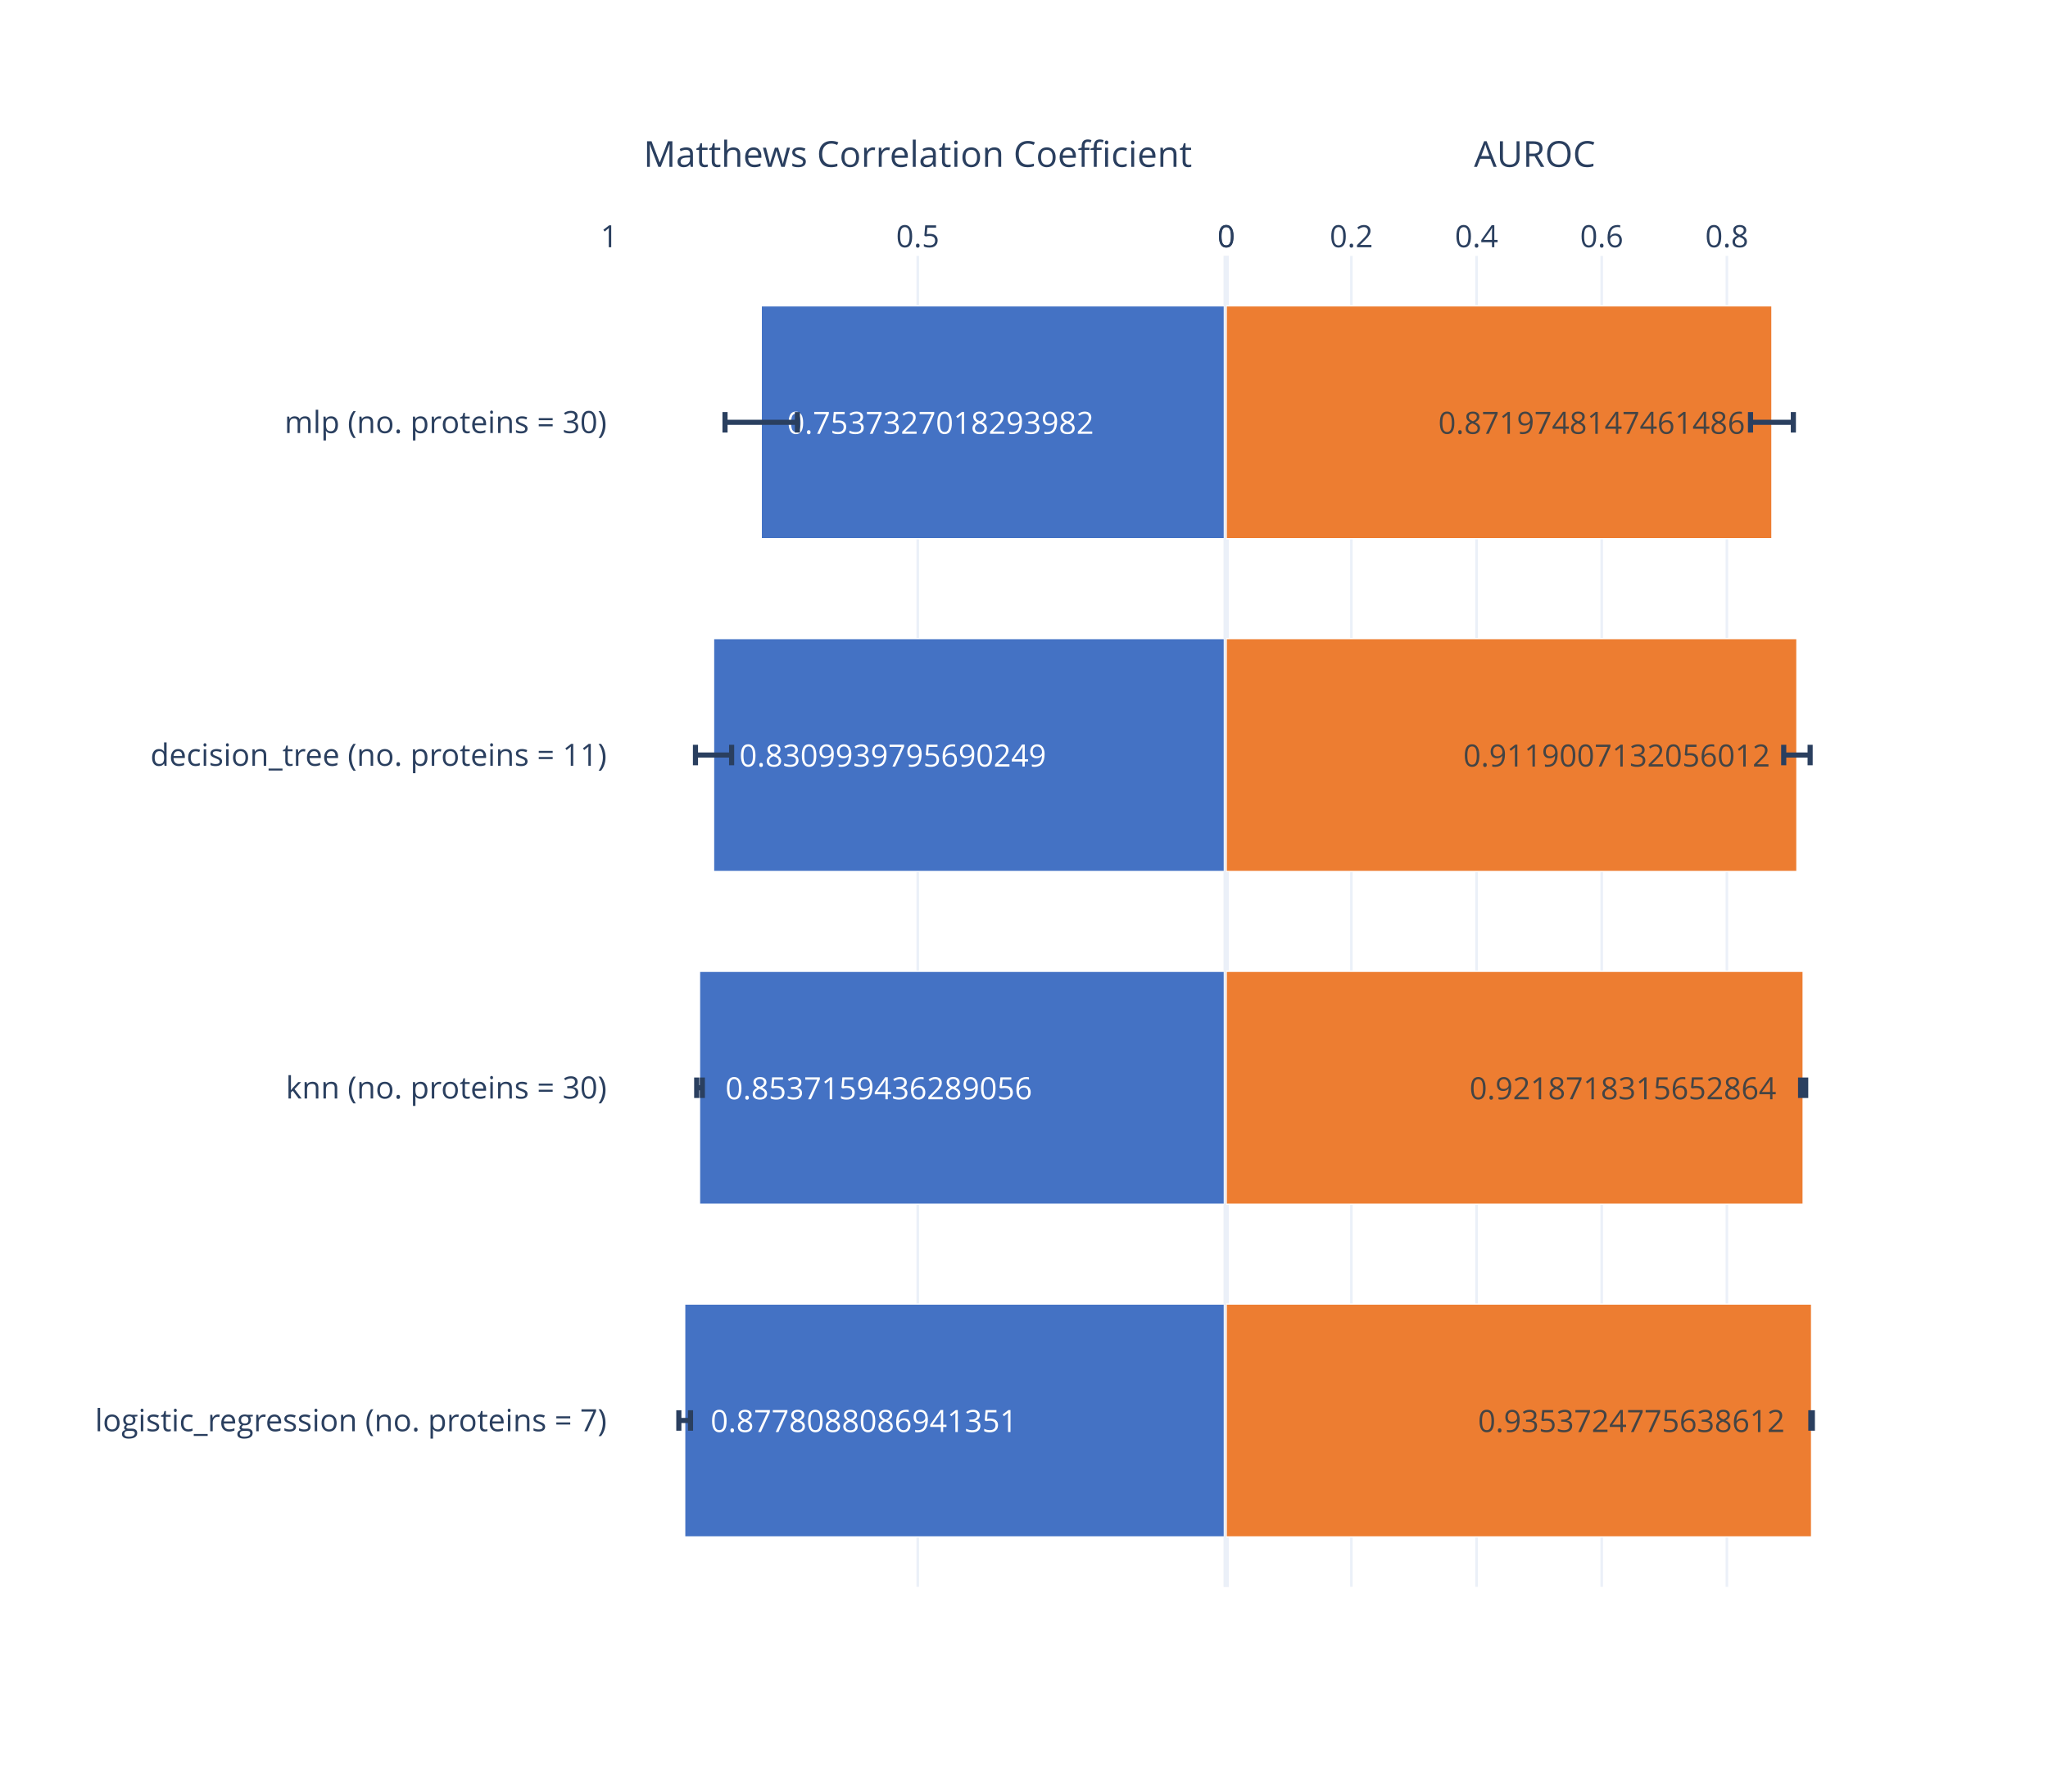
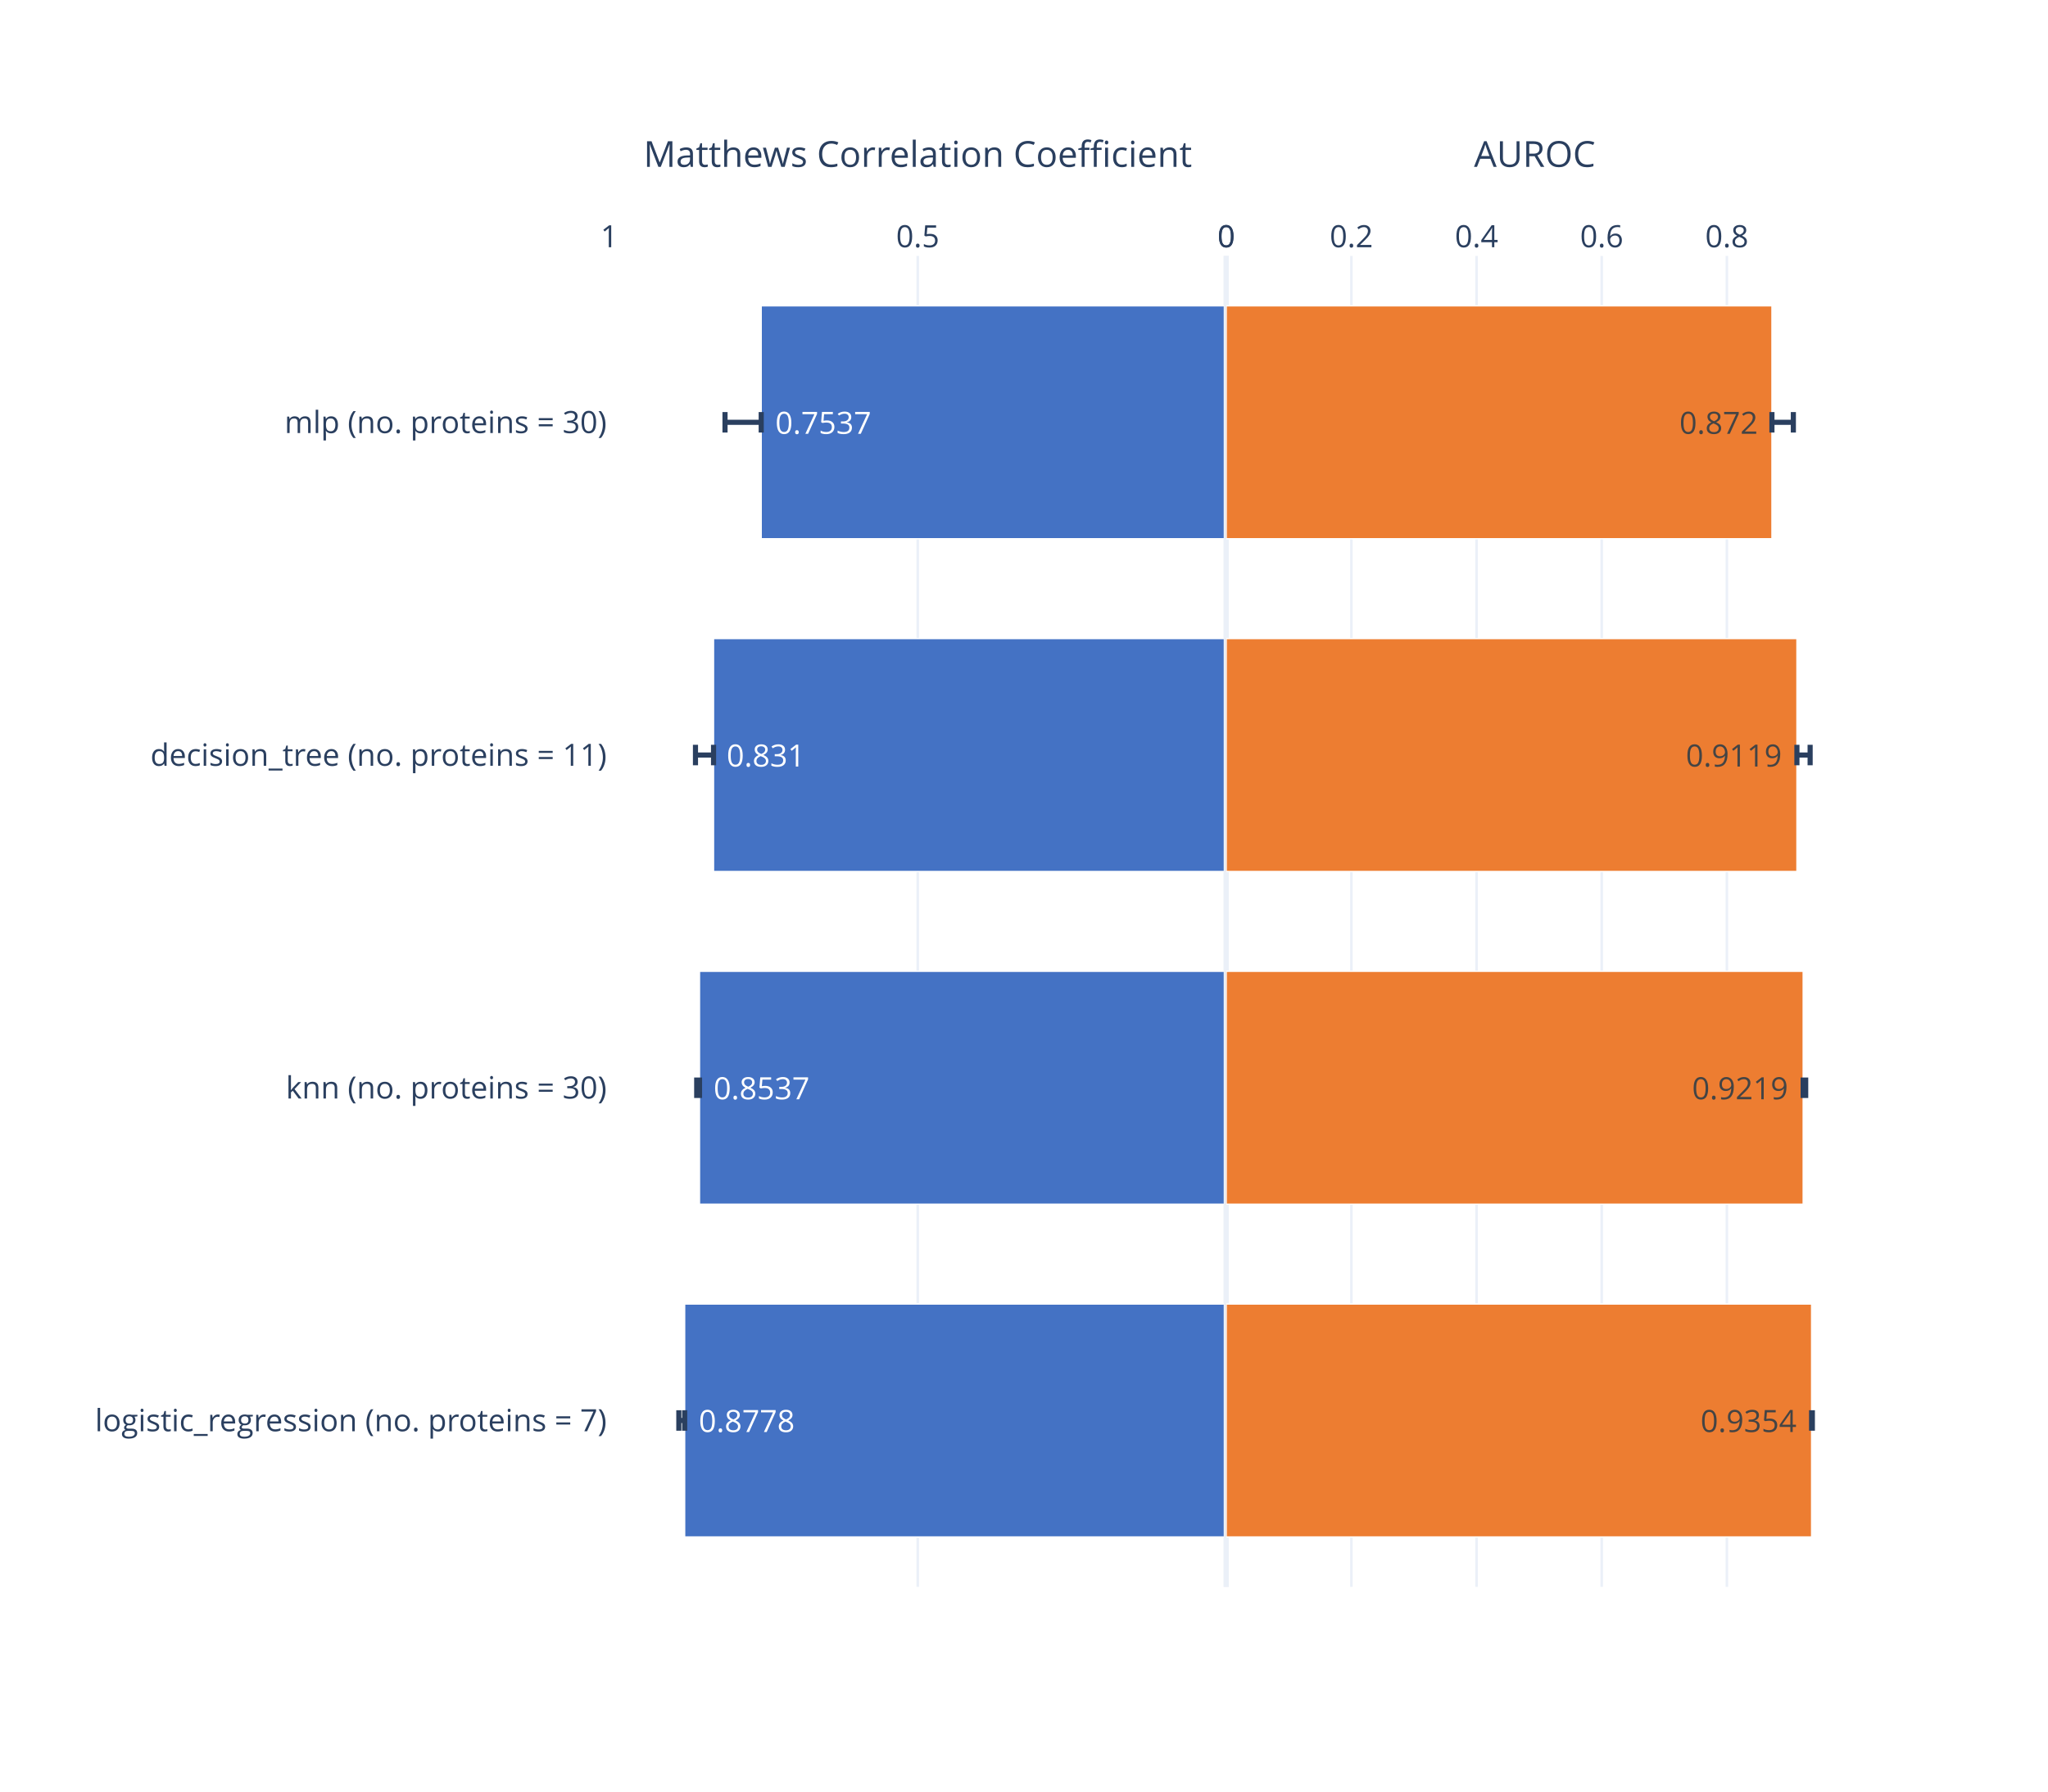
<svg xmlns="http://www.w3.org/2000/svg" class="main-svg" width="800" height="700" style="" viewBox="0 0 800 700">
  <rect x="0" y="0" width="800" height="700" style="fill: rgb(255, 255, 255); fill-opacity: 1;" />
-   <defs id="defs-ee4246">
+   <defs id="defs-6acfb4">
    <g class="clips">
-       <clipPath id="clipee4246xyplot" class="plotclip">
+       <clipPath id="clip6acfb4xyplot" class="plotclip">
        <rect width="241" height="520" />
      </clipPath>
-       <clipPath id="clipee4246x2y2plot" class="plotclip">
+       <clipPath id="clip6acfb4x2y2plot" class="plotclip">
        <rect width="241" height="520" />
      </clipPath>
-       <clipPath class="axesclip" id="clipee4246x">
+       <clipPath class="axesclip" id="clip6acfb4x">
        <rect x="238" y="0" width="241" height="700" />
      </clipPath>
-       <clipPath class="axesclip" id="clipee4246y">
+       <clipPath class="axesclip" id="clip6acfb4y">
        <rect x="0" y="100" width="800" height="520" />
      </clipPath>
-       <clipPath class="axesclip" id="clipee4246xy">
+       <clipPath class="axesclip" id="clip6acfb4xy">
        <rect x="238" y="100" width="241" height="520" />
      </clipPath>
-       <clipPath class="axesclip" id="clipee4246y2">
+       <clipPath class="axesclip" id="clip6acfb4y2">
        <rect x="0" y="100" width="800" height="520" />
      </clipPath>
-       <clipPath class="axesclip" id="clipee4246xy2">
+       <clipPath class="axesclip" id="clip6acfb4xy2">
        <rect x="238" y="100" width="241" height="520" />
      </clipPath>
-       <clipPath class="axesclip" id="clipee4246x2">
+       <clipPath class="axesclip" id="clip6acfb4x2">
        <rect x="479" y="0" width="241" height="700" />
      </clipPath>
-       <clipPath class="axesclip" id="clipee4246x2y">
+       <clipPath class="axesclip" id="clip6acfb4x2y">
        <rect x="479" y="100" width="241" height="520" />
      </clipPath>
-       <clipPath class="axesclip" id="clipee4246x2y2">
+       <clipPath class="axesclip" id="clip6acfb4x2y2">
        <rect x="479" y="100" width="241" height="520" />
      </clipPath>
    </g>
    <g class="gradients" />
    <g class="patterns" />
  </defs>
  <g class="bglayer" />
  <g class="layer-below">
    <g class="imagelayer" />
    <g class="shapelayer" />
  </g>
  <g class="cartesianlayer">
    <g class="subplot xy">
      <g class="layer-subplot">
        <g class="shapelayer" />
        <g class="imagelayer" />
      </g>
      <g class="minor-gridlayer">
        <g class="x" />
        <g class="y" />
      </g>
      <g class="gridlayer">
        <g class="x">
          <path class="xgrid crisp" transform="translate(358.5,0)" d="M0,100v520" style="stroke: rgb(235, 240, 248); stroke-opacity: 1; stroke-width: 1px;" />
        </g>
        <g class="y" />
      </g>
      <g class="zerolinelayer">
        <path class="xzl zl crisp" transform="translate(479,0)" d="M0,100v520" style="stroke: rgb(235, 240, 248); stroke-opacity: 1; stroke-width: 2px;" />
      </g>
      <g class="layer-between">
        <g class="shapelayer" />
        <g class="imagelayer" />
      </g>
      <path class="xlines-below" />
      <path class="ylines-below" />
      <g class="overlines-below" />
      <g class="xaxislayer-below" />
      <g class="yaxislayer-below" />
      <g class="overaxes-below" />
      <g class="overplot">
-         <g class="xy" transform="translate(238,100)" clip-path="url(#clipee4246xyplot)">
+         <g class="xy" transform="translate(238,100)" clip-path="url(#clip6acfb4xyplot)">
          <g class="barlayer mlayer">
            <g class="trace bars" style="opacity: 1;">
              <g class="points">
                <g class="point">
                  <path d="M241,500.5V409.5H29.45V500.5Z" style="vector-effect: none; opacity: 1; stroke-width: 0.5px; fill: rgb(68, 114, 196); fill-opacity: 1; stroke: rgb(255, 255, 255); stroke-opacity: 1;" />
-                   <text class="bartext bartext-inside" text-anchor="middle" data-notex="1" x="0" y="0" style="font-family: 'Open Sans', verdana, arial, sans-serif; font-size: 12px; fill: rgb(255, 255, 255); fill-opacity: 1; white-space: pre;" transform="translate(99.48125,459.5)">0.8778088086941351</text>
+                   <text class="bartext bartext-inside" text-anchor="middle" data-notex="1" x="0" y="0" style="font-family: 'Open Sans', verdana, arial, sans-serif; font-size: 12px; fill: rgb(255, 255, 255); fill-opacity: 1; white-space: pre;" transform="translate(53.70781,459.5)">0.8778</text>
                </g>
                <g class="point">
                  <path d="M241,370.5V279.5H35.25V370.5Z" style="vector-effect: none; opacity: 1; stroke-width: 0.5px; fill: rgb(68, 114, 196); fill-opacity: 1; stroke: rgb(255, 255, 255); stroke-opacity: 1;" />
-                   <text class="bartext bartext-inside" text-anchor="middle" data-notex="1" x="0" y="0" style="font-family: 'Open Sans', verdana, arial, sans-serif; font-size: 12px; fill: rgb(255, 255, 255); fill-opacity: 1; white-space: pre;" transform="translate(105.2812,329.5)">0.8537159436289056</text>
+                   <text class="bartext bartext-inside" text-anchor="middle" data-notex="1" x="0" y="0" style="font-family: 'Open Sans', verdana, arial, sans-serif; font-size: 12px; fill: rgb(255, 255, 255); fill-opacity: 1; white-space: pre;" transform="translate(59.50781,329.5)">0.8537</text>
                </g>
                <g class="point">
                  <path d="M241,240.5V149.5H40.73V240.5Z" style="vector-effect: none; opacity: 1; stroke-width: 0.5px; fill: rgb(68, 114, 196); fill-opacity: 1; stroke: rgb(255, 255, 255); stroke-opacity: 1;" />
-                   <text class="bartext bartext-inside" text-anchor="middle" data-notex="1" x="0" y="0" style="font-family: 'Open Sans', verdana, arial, sans-serif; font-size: 12px; fill: rgb(255, 255, 255); fill-opacity: 1; white-space: pre;" transform="translate(110.7612,199.5)">0.8309939795690249</text>
+                   <text class="bartext bartext-inside" text-anchor="middle" data-notex="1" x="0" y="0" style="font-family: 'Open Sans', verdana, arial, sans-serif; font-size: 12px; fill: rgb(255, 255, 255); fill-opacity: 1; white-space: pre;" transform="translate(61.17531,199.5)">0.831</text>
                </g>
                <g class="point">
                  <path d="M241,110.5V19.5H59.35V110.5Z" style="vector-effect: none; opacity: 1; stroke-width: 0.5px; fill: rgb(68, 114, 196); fill-opacity: 1; stroke: rgb(255, 255, 255); stroke-opacity: 1;" />
-                   <text class="bartext bartext-inside" text-anchor="middle" data-notex="1" x="0" y="0" style="font-family: 'Open Sans', verdana, arial, sans-serif; font-size: 12px; fill: rgb(255, 255, 255); fill-opacity: 1; white-space: pre;" transform="translate(129.3812,69.5)">0.7537327018293982</text>
-                 </g>
-               </g>
-               <g class="errorbar" style="opacity: 1;">
-                 <path class="xerror" d="M27.17,451v8m0,-4H31.73m0,-4v8" style="vector-effect: none; stroke-width: 2px; stroke: rgb(42, 63, 95); stroke-opacity: 1;" />
-               </g>
-               <g class="errorbar" style="opacity: 1;">
-                 <path class="xerror" d="M34.15,321v8m0,-4H36.36m0,-4v8" style="vector-effect: none; stroke-width: 2px; stroke: rgb(42, 63, 95); stroke-opacity: 1;" />
-               </g>
-               <g class="errorbar" style="opacity: 1;">
-                 <path class="xerror" d="M33.67,191v8m0,-4H47.79m0,-4v8" style="vector-effect: none; stroke-width: 2px; stroke: rgb(42, 63, 95); stroke-opacity: 1;" />
-               </g>
-               <g class="errorbar" style="opacity: 1;">
-                 <path class="xerror" d="M45.21,61v8m0,-4H73.49m0,-4v8" style="vector-effect: none; stroke-width: 2px; stroke: rgb(42, 63, 95); stroke-opacity: 1;" />
+                   <text class="bartext bartext-inside" text-anchor="middle" data-notex="1" x="0" y="0" style="font-family: 'Open Sans', verdana, arial, sans-serif; font-size: 12px; fill: rgb(255, 255, 255); fill-opacity: 1; white-space: pre;" transform="translate(83.60781,69.5)">0.7537</text>
+                 </g>
+               </g>
+               <g class="errorbar" style="opacity: 1;">
+                 <path class="xerror" d="M27.17,451v8m0,-4H29.45m0,-4v8" style="vector-effect: none; stroke-width: 2px; stroke: rgb(42, 63, 95); stroke-opacity: 1;" />
+               </g>
+               <g class="errorbar" style="opacity: 1;">
+                 <path class="xerror" d="M34.15,321v8m0,-4H35.25m0,-4v8" style="vector-effect: none; stroke-width: 2px; stroke: rgb(42, 63, 95); stroke-opacity: 1;" />
+               </g>
+               <g class="errorbar" style="opacity: 1;">
+                 <path class="xerror" d="M33.67,191v8m0,-4H40.73m0,-4v8" style="vector-effect: none; stroke-width: 2px; stroke: rgb(42, 63, 95); stroke-opacity: 1;" />
+               </g>
+               <g class="errorbar" style="opacity: 1;">
+                 <path class="xerror" d="M45.21,61v8m0,-4H59.35m0,-4v8" style="vector-effect: none; stroke-width: 2px; stroke: rgb(42, 63, 95); stroke-opacity: 1;" />
              </g>
            </g>
          </g>
        </g>
      </g>
      <g class="zerolinelayer-above" />
      <path class="xlines-above crisp" d="M0,0" style="fill: none;" />
      <path class="ylines-above crisp" d="M0,0" style="fill: none;" />
      <g class="overlines-above" />
      <g class="xaxislayer-above">
        <g class="xtick">
          <text text-anchor="middle" x="0" y="96.6" transform="translate(238,0)" style="font-family: 'Open Sans', verdana, arial, sans-serif; font-size: 12px; fill: rgb(42, 63, 95); fill-opacity: 1; white-space: pre;">1</text>
        </g>
        <g class="xtick">
          <text text-anchor="middle" x="0" y="96.6" style="font-family: 'Open Sans', verdana, arial, sans-serif; font-size: 12px; fill: rgb(42, 63, 95); fill-opacity: 1; white-space: pre;" transform="translate(358.5,0)">0.5</text>
        </g>
        <g class="xtick">
          <text text-anchor="middle" x="0" y="96.6" style="font-family: 'Open Sans', verdana, arial, sans-serif; font-size: 12px; fill: rgb(42, 63, 95); fill-opacity: 1; white-space: pre;" transform="translate(479,0)">0</text>
        </g>
      </g>
      <g class="yaxislayer-above">
        <g class="ytick">
          <text text-anchor="end" x="237" y="4.2" transform="translate(0,555)" style="font-family: 'Open Sans', verdana, arial, sans-serif; font-size: 12px; fill: rgb(42, 63, 95); fill-opacity: 1; white-space: pre;">logistic_regression (no. proteins = 7)</text>
        </g>
        <g class="ytick">
          <text text-anchor="end" x="237" y="4.2" transform="translate(0,425)" style="font-family: 'Open Sans', verdana, arial, sans-serif; font-size: 12px; fill: rgb(42, 63, 95); fill-opacity: 1; white-space: pre;">knn (no. proteins = 30)</text>
        </g>
        <g class="ytick">
          <text text-anchor="end" x="237" y="4.2" transform="translate(0,295)" style="font-family: 'Open Sans', verdana, arial, sans-serif; font-size: 12px; fill: rgb(42, 63, 95); fill-opacity: 1; white-space: pre;">decision_tree (no. proteins = 11)</text>
        </g>
        <g class="ytick">
          <text text-anchor="end" x="237" y="4.2" transform="translate(0,165)" style="font-family: 'Open Sans', verdana, arial, sans-serif; font-size: 12px; fill: rgb(42, 63, 95); fill-opacity: 1; white-space: pre;">mlp (no. proteins = 30)</text>
        </g>
      </g>
      <g class="overaxes-above" />
    </g>
    <g class="subplot x2y2">
      <g class="layer-subplot">
        <g class="shapelayer" />
        <g class="imagelayer" />
      </g>
      <g class="minor-gridlayer">
        <g class="x2" />
        <g class="y2" />
      </g>
      <g class="gridlayer">
        <g class="x2">
          <path class="x2grid crisp" transform="translate(527.89,0)" d="M0,100v520" style="stroke: rgb(235, 240, 248); stroke-opacity: 1; stroke-width: 1px;" />
          <path class="x2grid crisp" transform="translate(576.78,0)" d="M0,100v520" style="stroke: rgb(235, 240, 248); stroke-opacity: 1; stroke-width: 1px;" />
          <path class="x2grid crisp" transform="translate(625.67,0)" d="M0,100v520" style="stroke: rgb(235, 240, 248); stroke-opacity: 1; stroke-width: 1px;" />
          <path class="x2grid crisp" transform="translate(674.56,0)" d="M0,100v520" style="stroke: rgb(235, 240, 248); stroke-opacity: 1; stroke-width: 1px;" />
        </g>
        <g class="y2" />
      </g>
      <g class="zerolinelayer">
        <path class="x2zl zl crisp" transform="translate(479,0)" d="M0,100v520" style="stroke: rgb(235, 240, 248); stroke-opacity: 1; stroke-width: 2px;" />
      </g>
      <g class="layer-between">
        <g class="shapelayer" />
        <g class="imagelayer" />
      </g>
      <path class="xlines-below" />
      <path class="ylines-below" />
      <g class="overlines-below" />
      <g class="xaxislayer-below" />
      <g class="yaxislayer-below" />
      <g class="overaxes-below" />
      <g class="overplot">
-         <g class="x2y2" transform="translate(479,100)" clip-path="url(#clipee4246x2y2plot)">
+         <g class="x2y2" transform="translate(479,100)" clip-path="url(#clip6acfb4x2y2plot)">
          <g class="barlayer mlayer">
            <g class="trace bars" style="opacity: 1;">
              <g class="points">
                <g class="point">
                  <path d="M0,500.5V409.5H228.66V500.5Z" style="vector-effect: none; opacity: 1; stroke-width: 0.5px; fill: rgb(237, 125, 49); fill-opacity: 1; stroke: rgb(255, 255, 255); stroke-opacity: 1;" />
-                   <text class="bartext bartext-inside" text-anchor="middle" data-notex="1" x="0" y="0" style="font-family: 'Open Sans', verdana, arial, sans-serif; font-size: 12px; fill: rgb(68, 68, 68); fill-opacity: 1; white-space: pre;" transform="translate(158.2635,459.5)">0.9353724775638612</text>
+                   <text class="bartext bartext-inside" text-anchor="middle" data-notex="1" x="0" y="0" style="font-family: 'Open Sans', verdana, arial, sans-serif; font-size: 12px; fill: rgb(68, 68, 68); fill-opacity: 1; white-space: pre;" transform="translate(204.037,459.5)">0.9354</text>
                </g>
                <g class="point">
                  <path d="M0,370.5V279.5H225.36V370.5Z" style="vector-effect: none; opacity: 1; stroke-width: 0.5px; fill: rgb(237, 125, 49); fill-opacity: 1; stroke: rgb(255, 255, 255); stroke-opacity: 1;" />
-                   <text class="bartext bartext-inside" text-anchor="middle" data-notex="1" x="0" y="0" style="font-family: 'Open Sans', verdana, arial, sans-serif; font-size: 12px; fill: rgb(68, 68, 68); fill-opacity: 1; white-space: pre;" transform="translate(154.9635,329.5)">0.9218718315652864</text>
+                   <text class="bartext bartext-inside" text-anchor="middle" data-notex="1" x="0" y="0" style="font-family: 'Open Sans', verdana, arial, sans-serif; font-size: 12px; fill: rgb(68, 68, 68); fill-opacity: 1; white-space: pre;" transform="translate(200.737,329.5)">0.9219</text>
                </g>
                <g class="point">
                  <path d="M0,240.5V149.5H222.92V240.5Z" style="vector-effect: none; opacity: 1; stroke-width: 0.5px; fill: rgb(237, 125, 49); fill-opacity: 1; stroke: rgb(255, 255, 255); stroke-opacity: 1;" />
-                   <text class="bartext bartext-inside" text-anchor="middle" data-notex="1" x="0" y="0" style="font-family: 'Open Sans', verdana, arial, sans-serif; font-size: 12px; fill: rgb(68, 68, 68); fill-opacity: 1; white-space: pre;" transform="translate(152.5235,199.5)">0.9119007132056012</text>
+                   <text class="bartext bartext-inside" text-anchor="middle" data-notex="1" x="0" y="0" style="font-family: 'Open Sans', verdana, arial, sans-serif; font-size: 12px; fill: rgb(68, 68, 68); fill-opacity: 1; white-space: pre;" transform="translate(198.297,199.5)">0.9119</text>
                </g>
                <g class="point">
                  <path d="M0,110.5V19.5H213.16V110.5Z" style="vector-effect: none; opacity: 1; stroke-width: 0.5px; fill: rgb(237, 125, 49); fill-opacity: 1; stroke: rgb(255, 255, 255); stroke-opacity: 1;" />
-                   <text class="bartext bartext-inside" text-anchor="middle" data-notex="1" x="0" y="0" style="font-family: 'Open Sans', verdana, arial, sans-serif; font-size: 12px; fill: rgb(68, 68, 68); fill-opacity: 1; white-space: pre;" transform="translate(142.7635,69.5)">0.8719748147461486</text>
-                 </g>
-               </g>
-               <g class="errorbar" style="opacity: 1;">
-                 <path class="xerror" d="M228.95,451v8m0,-4H228.36m0,-4v8" style="vector-effect: none; stroke-width: 2px; stroke: rgb(42, 63, 95); stroke-opacity: 1;" />
-               </g>
-               <g class="errorbar" style="opacity: 1;">
-                 <path class="xerror" d="M226.35,321v8m0,-4H224.36m0,-4v8" style="vector-effect: none; stroke-width: 2px; stroke: rgb(42, 63, 95); stroke-opacity: 1;" />
-               </g>
-               <g class="errorbar" style="opacity: 1;">
-                 <path class="xerror" d="M228.08,191v8m0,-4H217.76m0,-4v8" style="vector-effect: none; stroke-width: 2px; stroke: rgb(42, 63, 95); stroke-opacity: 1;" />
-               </g>
-               <g class="errorbar" style="opacity: 1;">
-                 <path class="xerror" d="M221.53,61v8m0,-4H204.79m0,-4v8" style="vector-effect: none; stroke-width: 2px; stroke: rgb(42, 63, 95); stroke-opacity: 1;" />
+                   <text class="bartext bartext-inside" text-anchor="middle" data-notex="1" x="0" y="0" style="font-family: 'Open Sans', verdana, arial, sans-serif; font-size: 12px; fill: rgb(68, 68, 68); fill-opacity: 1; white-space: pre;" transform="translate(192.3534,69.5)">0.872</text>
+                 </g>
+               </g>
+               <g class="errorbar" style="opacity: 1;">
+                 <path class="xerror" d="M228.95,451v8m0,-4H228.66m0,-4v8" style="vector-effect: none; stroke-width: 2px; stroke: rgb(42, 63, 95); stroke-opacity: 1;" />
+               </g>
+               <g class="errorbar" style="opacity: 1;">
+                 <path class="xerror" d="M226.35,321v8m0,-4H225.36m0,-4v8" style="vector-effect: none; stroke-width: 2px; stroke: rgb(42, 63, 95); stroke-opacity: 1;" />
+               </g>
+               <g class="errorbar" style="opacity: 1;">
+                 <path class="xerror" d="M228.08,191v8m0,-4H222.92m0,-4v8" style="vector-effect: none; stroke-width: 2px; stroke: rgb(42, 63, 95); stroke-opacity: 1;" />
+               </g>
+               <g class="errorbar" style="opacity: 1;">
+                 <path class="xerror" d="M221.53,61v8m0,-4H213.16m0,-4v8" style="vector-effect: none; stroke-width: 2px; stroke: rgb(42, 63, 95); stroke-opacity: 1;" />
              </g>
            </g>
          </g>
        </g>
      </g>
      <g class="zerolinelayer-above" />
      <path class="xlines-above crisp" d="M0,0" style="fill: none;" />
      <path class="ylines-above crisp" d="M0,0" style="fill: none;" />
      <g class="overlines-above" />
      <g class="xaxislayer-above">
        <g class="x2tick">
          <text text-anchor="middle" x="0" y="96.6" transform="translate(479,0)" style="font-family: 'Open Sans', verdana, arial, sans-serif; font-size: 12px; fill: rgb(42, 63, 95); fill-opacity: 1; white-space: pre;">0</text>
        </g>
        <g class="x2tick">
          <text text-anchor="middle" x="0" y="96.6" style="font-family: 'Open Sans', verdana, arial, sans-serif; font-size: 12px; fill: rgb(42, 63, 95); fill-opacity: 1; white-space: pre;" transform="translate(527.89,0)">0.2</text>
        </g>
        <g class="x2tick">
          <text text-anchor="middle" x="0" y="96.6" style="font-family: 'Open Sans', verdana, arial, sans-serif; font-size: 12px; fill: rgb(42, 63, 95); fill-opacity: 1; white-space: pre;" transform="translate(576.78,0)">0.4</text>
        </g>
        <g class="x2tick">
          <text text-anchor="middle" x="0" y="96.6" style="font-family: 'Open Sans', verdana, arial, sans-serif; font-size: 12px; fill: rgb(42, 63, 95); fill-opacity: 1; white-space: pre;" transform="translate(625.67,0)">0.6</text>
        </g>
        <g class="x2tick">
          <text text-anchor="middle" x="0" y="96.6" style="font-family: 'Open Sans', verdana, arial, sans-serif; font-size: 12px; fill: rgb(42, 63, 95); fill-opacity: 1; white-space: pre;" transform="translate(674.56,0)">0.8</text>
        </g>
      </g>
      <g class="yaxislayer-above" />
      <g class="overaxes-above" />
    </g>
  </g>
  <g class="polarlayer" />
  <g class="smithlayer" />
  <g class="ternarylayer" />
  <g class="geolayer" />
  <g class="funnelarealayer" />
  <g class="pielayer" />
  <g class="iciclelayer" />
  <g class="treemaplayer" />
  <g class="sunburstlayer" />
  <g class="glimages" />
-   <defs id="topdefs-ee4246">
+   <defs id="topdefs-6acfb4">
    <g class="clips" />
  </defs>
  <g class="layer-above">
    <g class="imagelayer" />
    <g class="shapelayer" />
  </g>
  <g class="infolayer">
    <g class="g-gtitle" />
    <g class="g-xtitle">
      <text class="xtitle" x="358.5" y="65.2" text-anchor="middle" style="opacity: 1; font-family: 'Open Sans', verdana, arial, sans-serif; font-size: 14px; fill: rgb(42, 63, 95); fill-opacity: 1; white-space: pre;">Matthews Correlation Coefficient</text>
    </g>
    <g class="g-x2title">
      <text class="x2title" x="599.5" y="65.2" text-anchor="middle" style="opacity: 1; font-family: 'Open Sans', verdana, arial, sans-serif; font-size: 14px; fill: rgb(42, 63, 95); fill-opacity: 1; white-space: pre;">AUROC</text>
    </g>
    <g class="g-ytitle" />
    <g class="g-y2title" />
  </g>
</svg>
